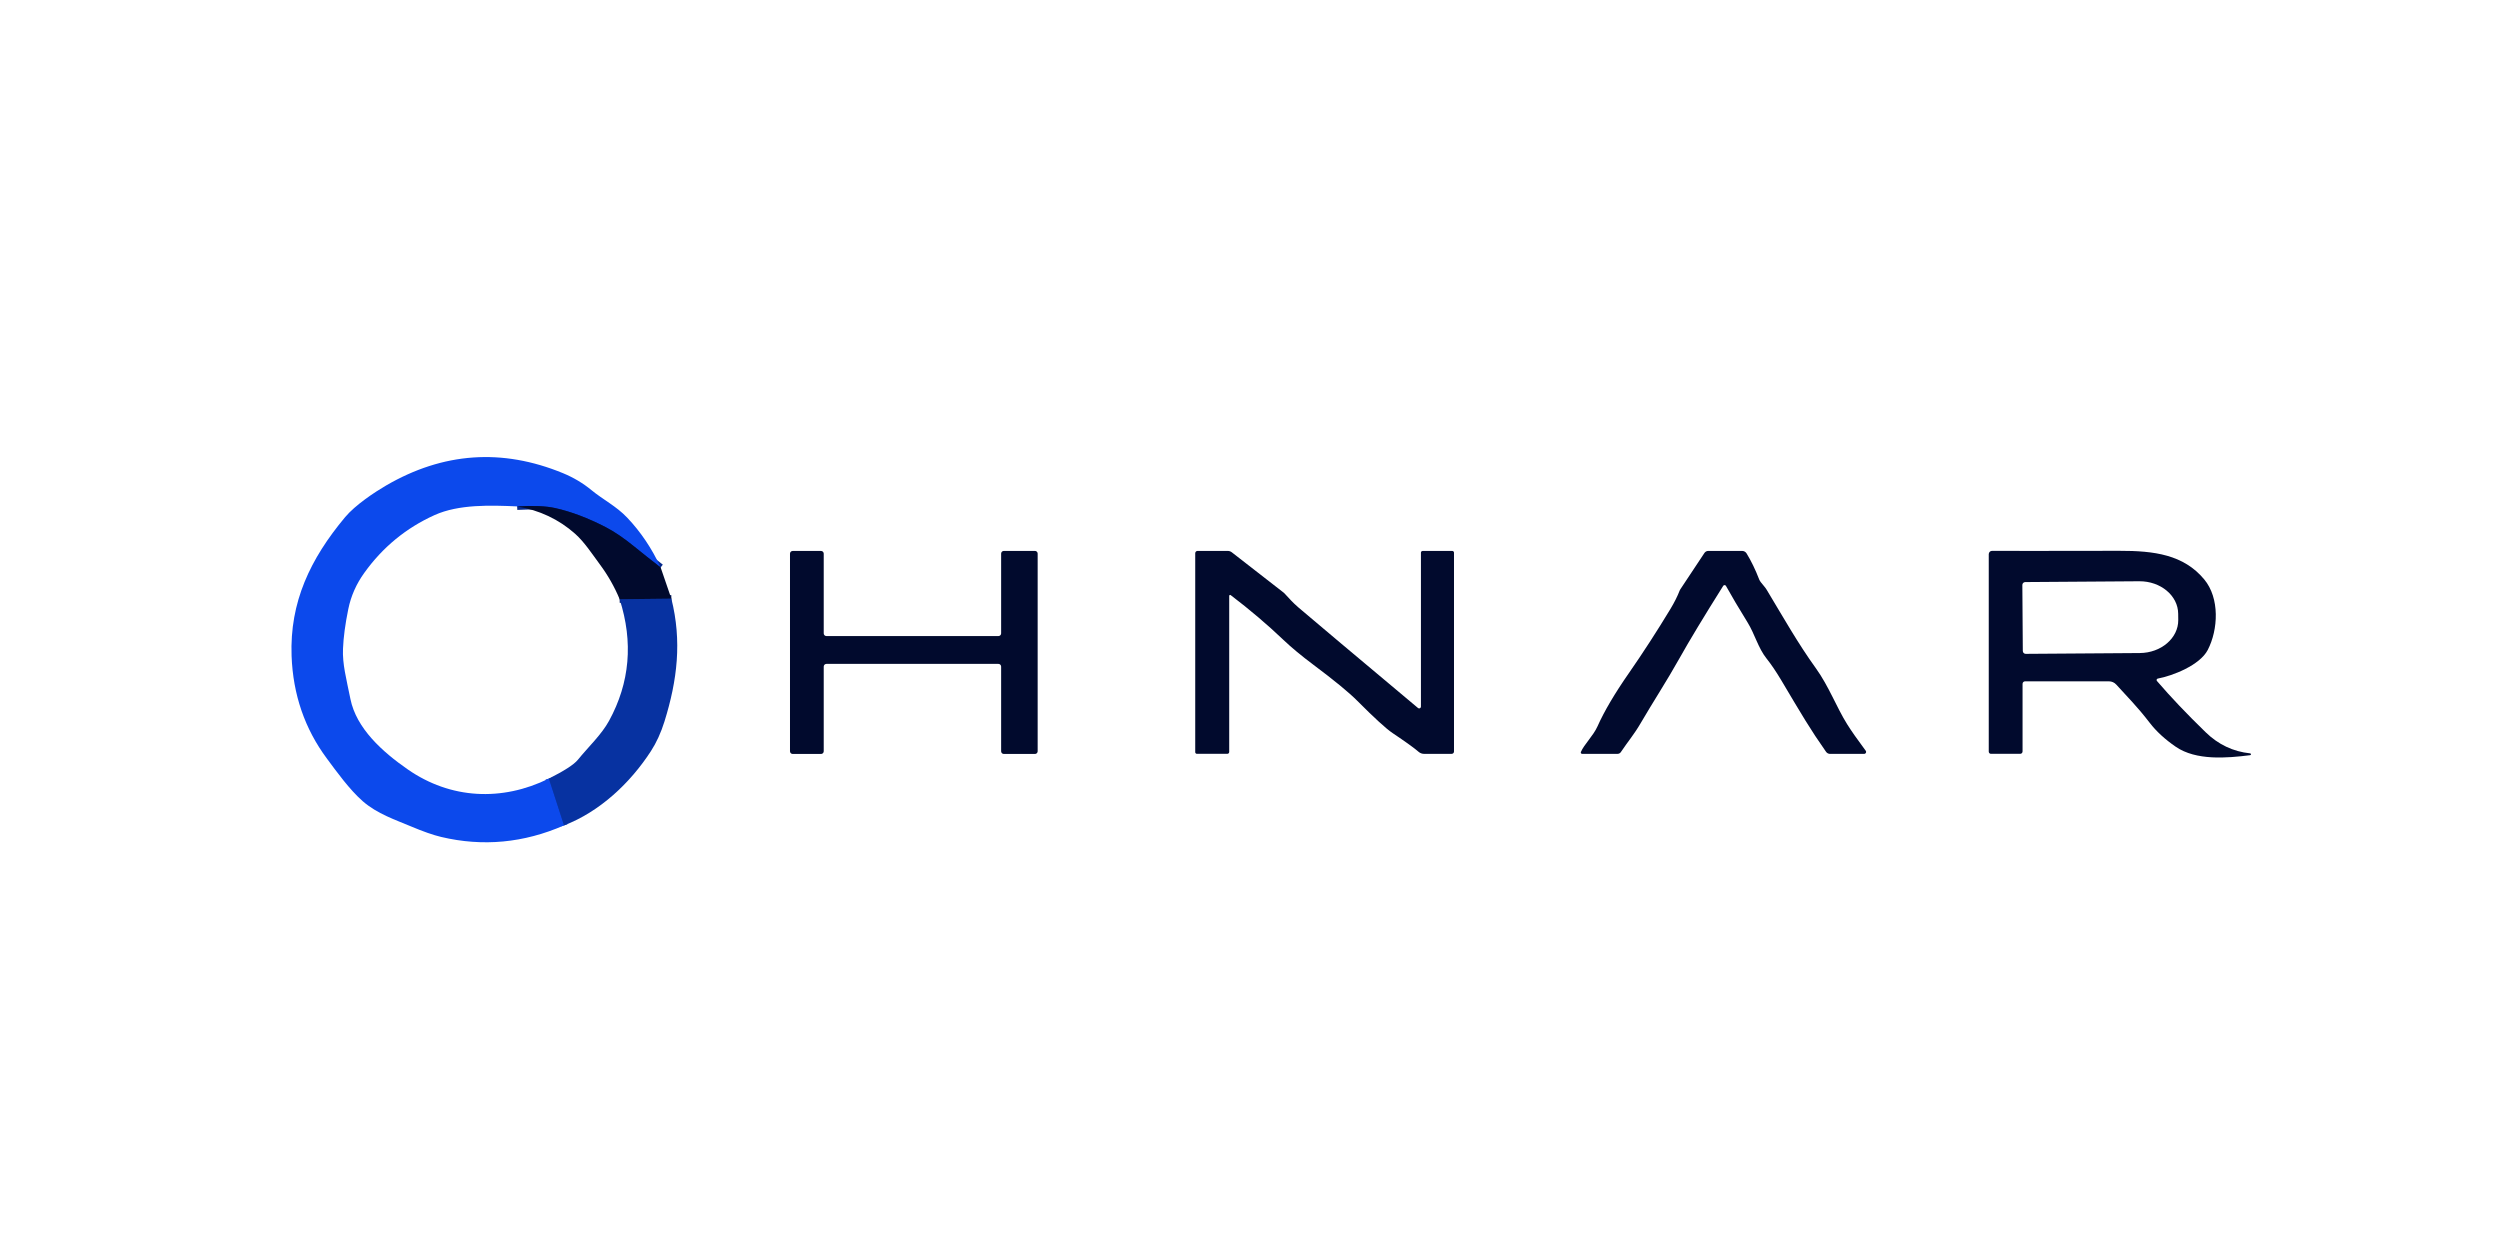
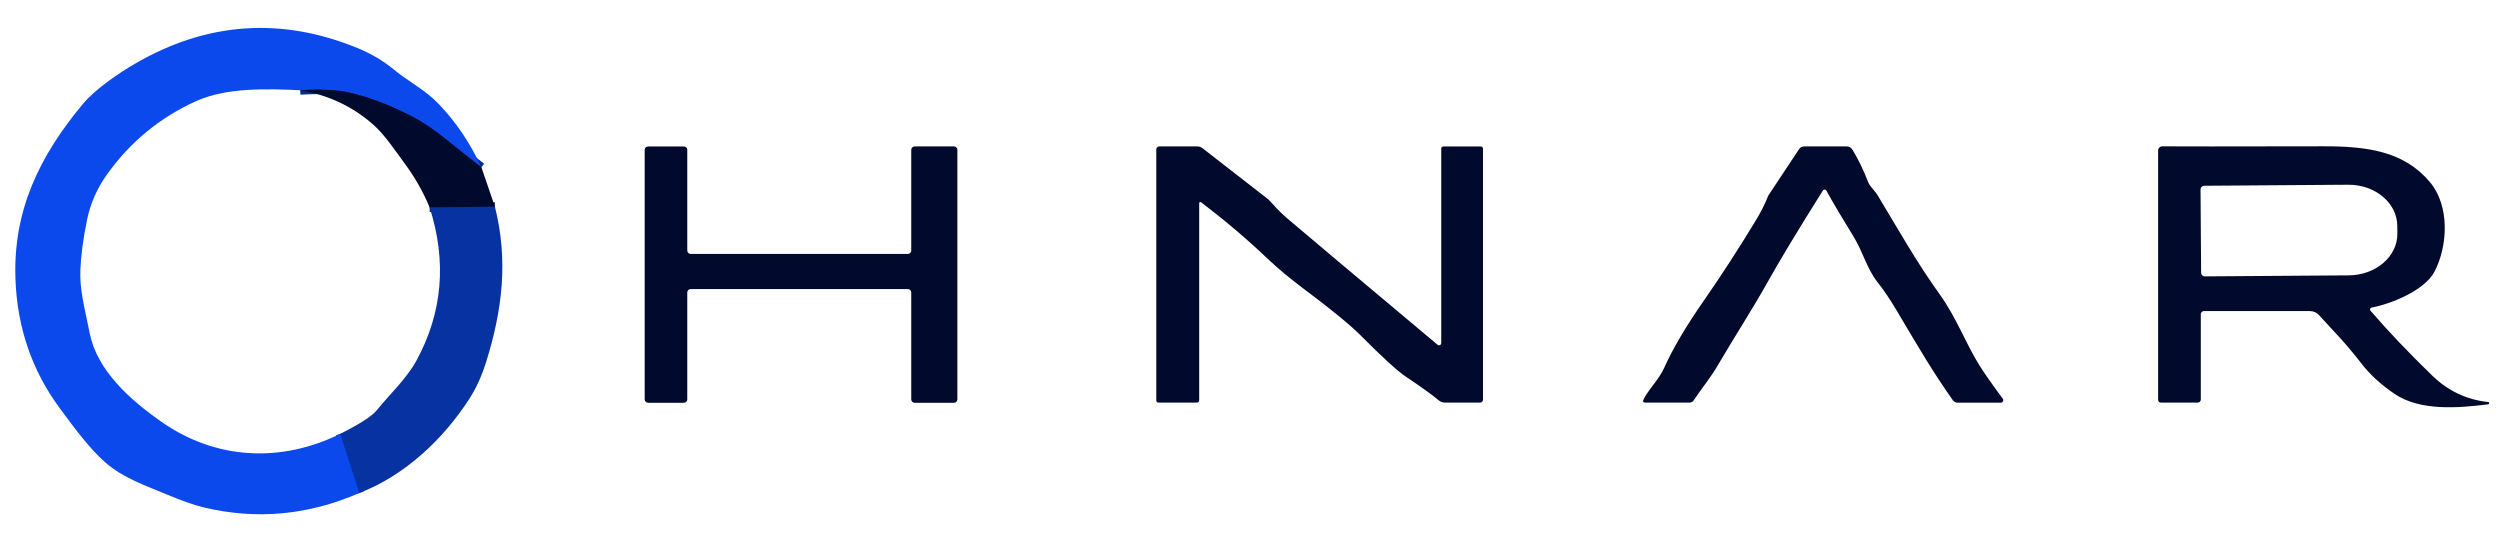
- <svg xmlns="http://www.w3.org/2000/svg" version="1.1" viewBox="0.00 0.00 707.00 353.00">
+ <svg xmlns="http://www.w3.org/2000/svg" version="1.1" viewBox="79 123 560 124">
  <g stroke-width="2.00" fill="none" stroke-linecap="butt">
    <path stroke="#072a8d" vector-effect="non-scaling-stroke" d="   M 186.83 160.47   Q 182.91 157.44 179.27 154.48   Q 174.92 150.95 171.34 149.10   Q 163.75 145.18 157.00 143.68   Q 153.07 142.81 146.24 143.21" />
    <path stroke="#0a3ec7" vector-effect="non-scaling-stroke" d="   M 155.22 220.18   L 159.51 233.42" />
    <path stroke="#041e67" vector-effect="non-scaling-stroke" d="   M 189.86 169.30   L 175.24 169.47" />
  </g>
  <path fill="#0c49ec" d="   M 186.83 160.47   Q 182.91 157.44 179.27 154.48   Q 174.92 150.95 171.34 149.10   Q 163.75 145.18 157.00 143.68   Q 153.07 142.81 146.24 143.21   C 138.81 142.88 129.77 142.56 122.89 145.67   Q 110.81 151.13 103.01 162.02   Q 99.62 166.74 98.50 172.24   Q 97.20 178.56 97.00 183.47   C 96.82 187.84 97.91 191.78 99.10 197.68   C 100.78 205.99 108.12 212.60 115.33 217.60   C 127.41 225.98 141.92 226.73 155.22 220.18   L 159.51 233.42   Q 142.44 240.88 124.77 236.69   Q 121.42 235.90 116.14 233.67   C 111.96 231.90 106.66 230.15 102.58 226.58   C 98.83 223.29 95.17 218.19 92.46 214.54   Q 83.06 201.90 82.46 185.50   C 81.91 170.28 87.74 158.06 97.59 146.26   C 100.47 142.81 106.01 139.15 109.17 137.31   Q 133.40 123.21 159.18 133.80   Q 163.69 135.66 167.28 138.62   C 170.58 141.34 174.27 143.12 177.37 146.39   Q 183.13 152.45 186.83 160.47   Z" />
  <path fill="#010a2d" d="   M 186.83 160.47   L 189.86 169.30   L 175.24 169.47   Q 173.07 164.23 169.63 159.60   C 167.42 156.61 165.25 153.27 162.63 150.94   Q 155.72 144.82 146.24 143.21   Q 153.07 142.81 157.00 143.68   Q 163.75 145.18 171.34 149.10   Q 174.92 150.95 179.27 154.48   Q 182.91 157.44 186.83 160.47   Z" />
  <path fill="#010a2d" d="   M 223.41 212.46   L 223.41 156.57   A 0.76 0.76 0.0 0 1 224.17 155.81   L 232.19 155.81   A 0.76 0.76 0.0 0 1 232.95 156.57   L 232.95 179.12   A 0.76 0.76 0.0 0 0 233.71 179.88   L 282.36 179.88   A 0.76 0.76 0.0 0 0 283.12 179.12   L 283.12 156.56   A 0.76 0.76 0.0 0 1 283.88 155.80   L 292.69 155.80   A 0.76 0.76 0.0 0 1 293.45 156.56   L 293.45 212.46   A 0.76 0.76 0.0 0 1 292.69 213.22   L 283.88 213.22   A 0.76 0.76 0.0 0 1 283.12 212.46   L 283.12 188.51   A 0.76 0.76 0.0 0 0 282.36 187.75   L 233.71 187.75   A 0.76 0.76 0.0 0 0 232.95 188.51   L 232.95 212.46   A 0.76 0.76 0.0 0 1 232.19 213.22   L 224.17 213.22   A 0.76 0.76 0.0 0 1 223.41 212.46   Z" />
  <path fill="#010a2d" d="   M 348.04 168.30   A 0.26 0.26 0.0 0 0 347.62 168.51   L 347.62 212.65   A 0.53 0.53 0.0 0 1 347.09 213.18   L 338.48 213.18   A 0.47 0.47 0.0 0 1 338.01 212.71   L 338.01 156.45   A 0.65 0.65 0.0 0 1 338.66 155.80   L 347.21 155.80   A 1.87 1.86 -26.3 0 1 348.34 156.18   L 363.07 167.64   A 1.39 1.03 79.9 0 1 363.24 167.80   C 364.45 169.10 365.55 170.38 367.24 171.83   Q 373.39 177.08 401.02 200.23   A 0.50 0.50 0.0 0 0 401.84 199.85   L 401.84 156.29   A 0.48 0.48 0.0 0 1 402.32 155.81   L 410.70 155.81   A 0.49 0.48 -0.0 0 1 411.19 156.29   L 411.19 212.54   A 0.66 0.65 -0.0 0 1 410.53 213.19   L 402.71 213.19   A 2.35 2.30 64.9 0 1 401.19 212.62   Q 399.39 211.05 393.82 207.31   Q 391.12 205.50 383.89 198.24   Q 380.34 194.66 371.37 187.95   Q 366.37 184.21 362.94 180.95   Q 356.14 174.47 348.04 168.30   Z" />
  <path fill="#010a2d" d="   M 447.07 212.67   C 447.95 210.56 450.59 208.08 451.78 205.40   Q 454.60 199.06 460.64 190.37   Q 466.70 181.64 472.42 172.18   Q 474.07 169.44 475.03 166.96   A 1.76 1.31 81.7 0 1 475.17 166.70   L 482.02 156.37   A 1.31 1.31 0.0 0 1 483.10 155.80   L 492.68 155.80   A 1.47 1.47 0.0 0 1 493.93 156.50   Q 495.90 159.72 497.52 163.92   Q 497.73 164.46 498.89 165.79   A 7.26 6.96 10.1 0 1 499.62 166.79   C 504.32 174.59 508.41 181.88 513.54 189.00   C 517.20 194.08 519.37 200.02 522.38 204.82   Q 524.12 207.60 527.62 212.30   A 0.56 0.56 0.0 0 1 527.17 213.20   L 517.54 213.20   A 1.38 1.38 0.0 0 1 516.40 212.60   C 511.91 206.21 509.58 202.20 503.74 192.37   Q 501.53 188.67 499.58 186.23   C 497.18 183.22 496.27 179.33 494.17 175.95   Q 490.49 170.00 488.10 165.69   A 0.45 0.45 0.0 0 0 487.33 165.67   Q 479.04 178.86 474.96 186.16   C 471.47 192.41 467.21 198.95 463.95 204.56   C 462.18 207.62 460.35 209.74 458.37 212.70   A 1.11 1.11 0.0 0 1 457.45 213.19   L 447.42 213.19   A 0.38 0.38 0.0 0 1 447.07 212.67   Z" />
  <path fill="#010a2d" d="   M 636.32 213.05   A 0.26 0.26 0.0 0 1 636.32 213.57   C 629.79 214.39 621.08 215.15 615.30 211.18   Q 610.73 208.04 607.94 204.41   C 604.32 199.70 601.71 197.19 598.49 193.61   A 2.79 2.78 -20.8 0 0 596.41 192.68   L 572.69 192.68   A 0.71 0.71 0.0 0 0 571.98 193.39   L 571.98 212.51   A 0.67 0.66 -90.0 0 1 571.32 213.18   L 563.03 213.18   A 0.62 0.61 -90.0 0 1 562.42 212.56   L 562.42 156.72   A 0.94 0.93 -89.7 0 1 563.36 155.78   Q 567.42 155.83 599.33 155.77   C 609.20 155.75 617.51 156.84 623.35 163.85   C 627.77 169.16 627.33 178.04 624.35 183.81   C 622.11 188.13 614.40 191.13 610.23 191.90   A 0.42 0.41 -25.2 0 0 609.98 192.58   Q 615.75 199.31 623.76 207.08   Q 629.12 212.29 636.32 213.05   Z   M 571.92 165.43   L 572.05 184.09   A 0.82 0.82 0.0 0 0 572.87 184.91   L 605.13 184.68   A 10.94 9.26 -0.4 0 0 616.01 175.35   L 615.99 173.57   A 10.94 9.26 -0.4 0 0 604.99 164.38   L 572.73 164.61   A 0.82 0.82 0.0 0 0 571.92 165.43   Z" />
  <path fill="#0732a1" d="   M 189.86 169.30   C 192.87 181.29 191.56 192.34 187.91 204.04   Q 186.44 208.77 184.08 212.42   C 178.28 221.38 169.64 229.55 159.51 233.42   L 155.22 220.18   Q 161.75 216.90 163.40 214.89   C 166.39 211.21 170.10 207.77 172.24 203.85   Q 181.07 187.70 175.24 169.47   L 189.86 169.30   Z" />
</svg>
